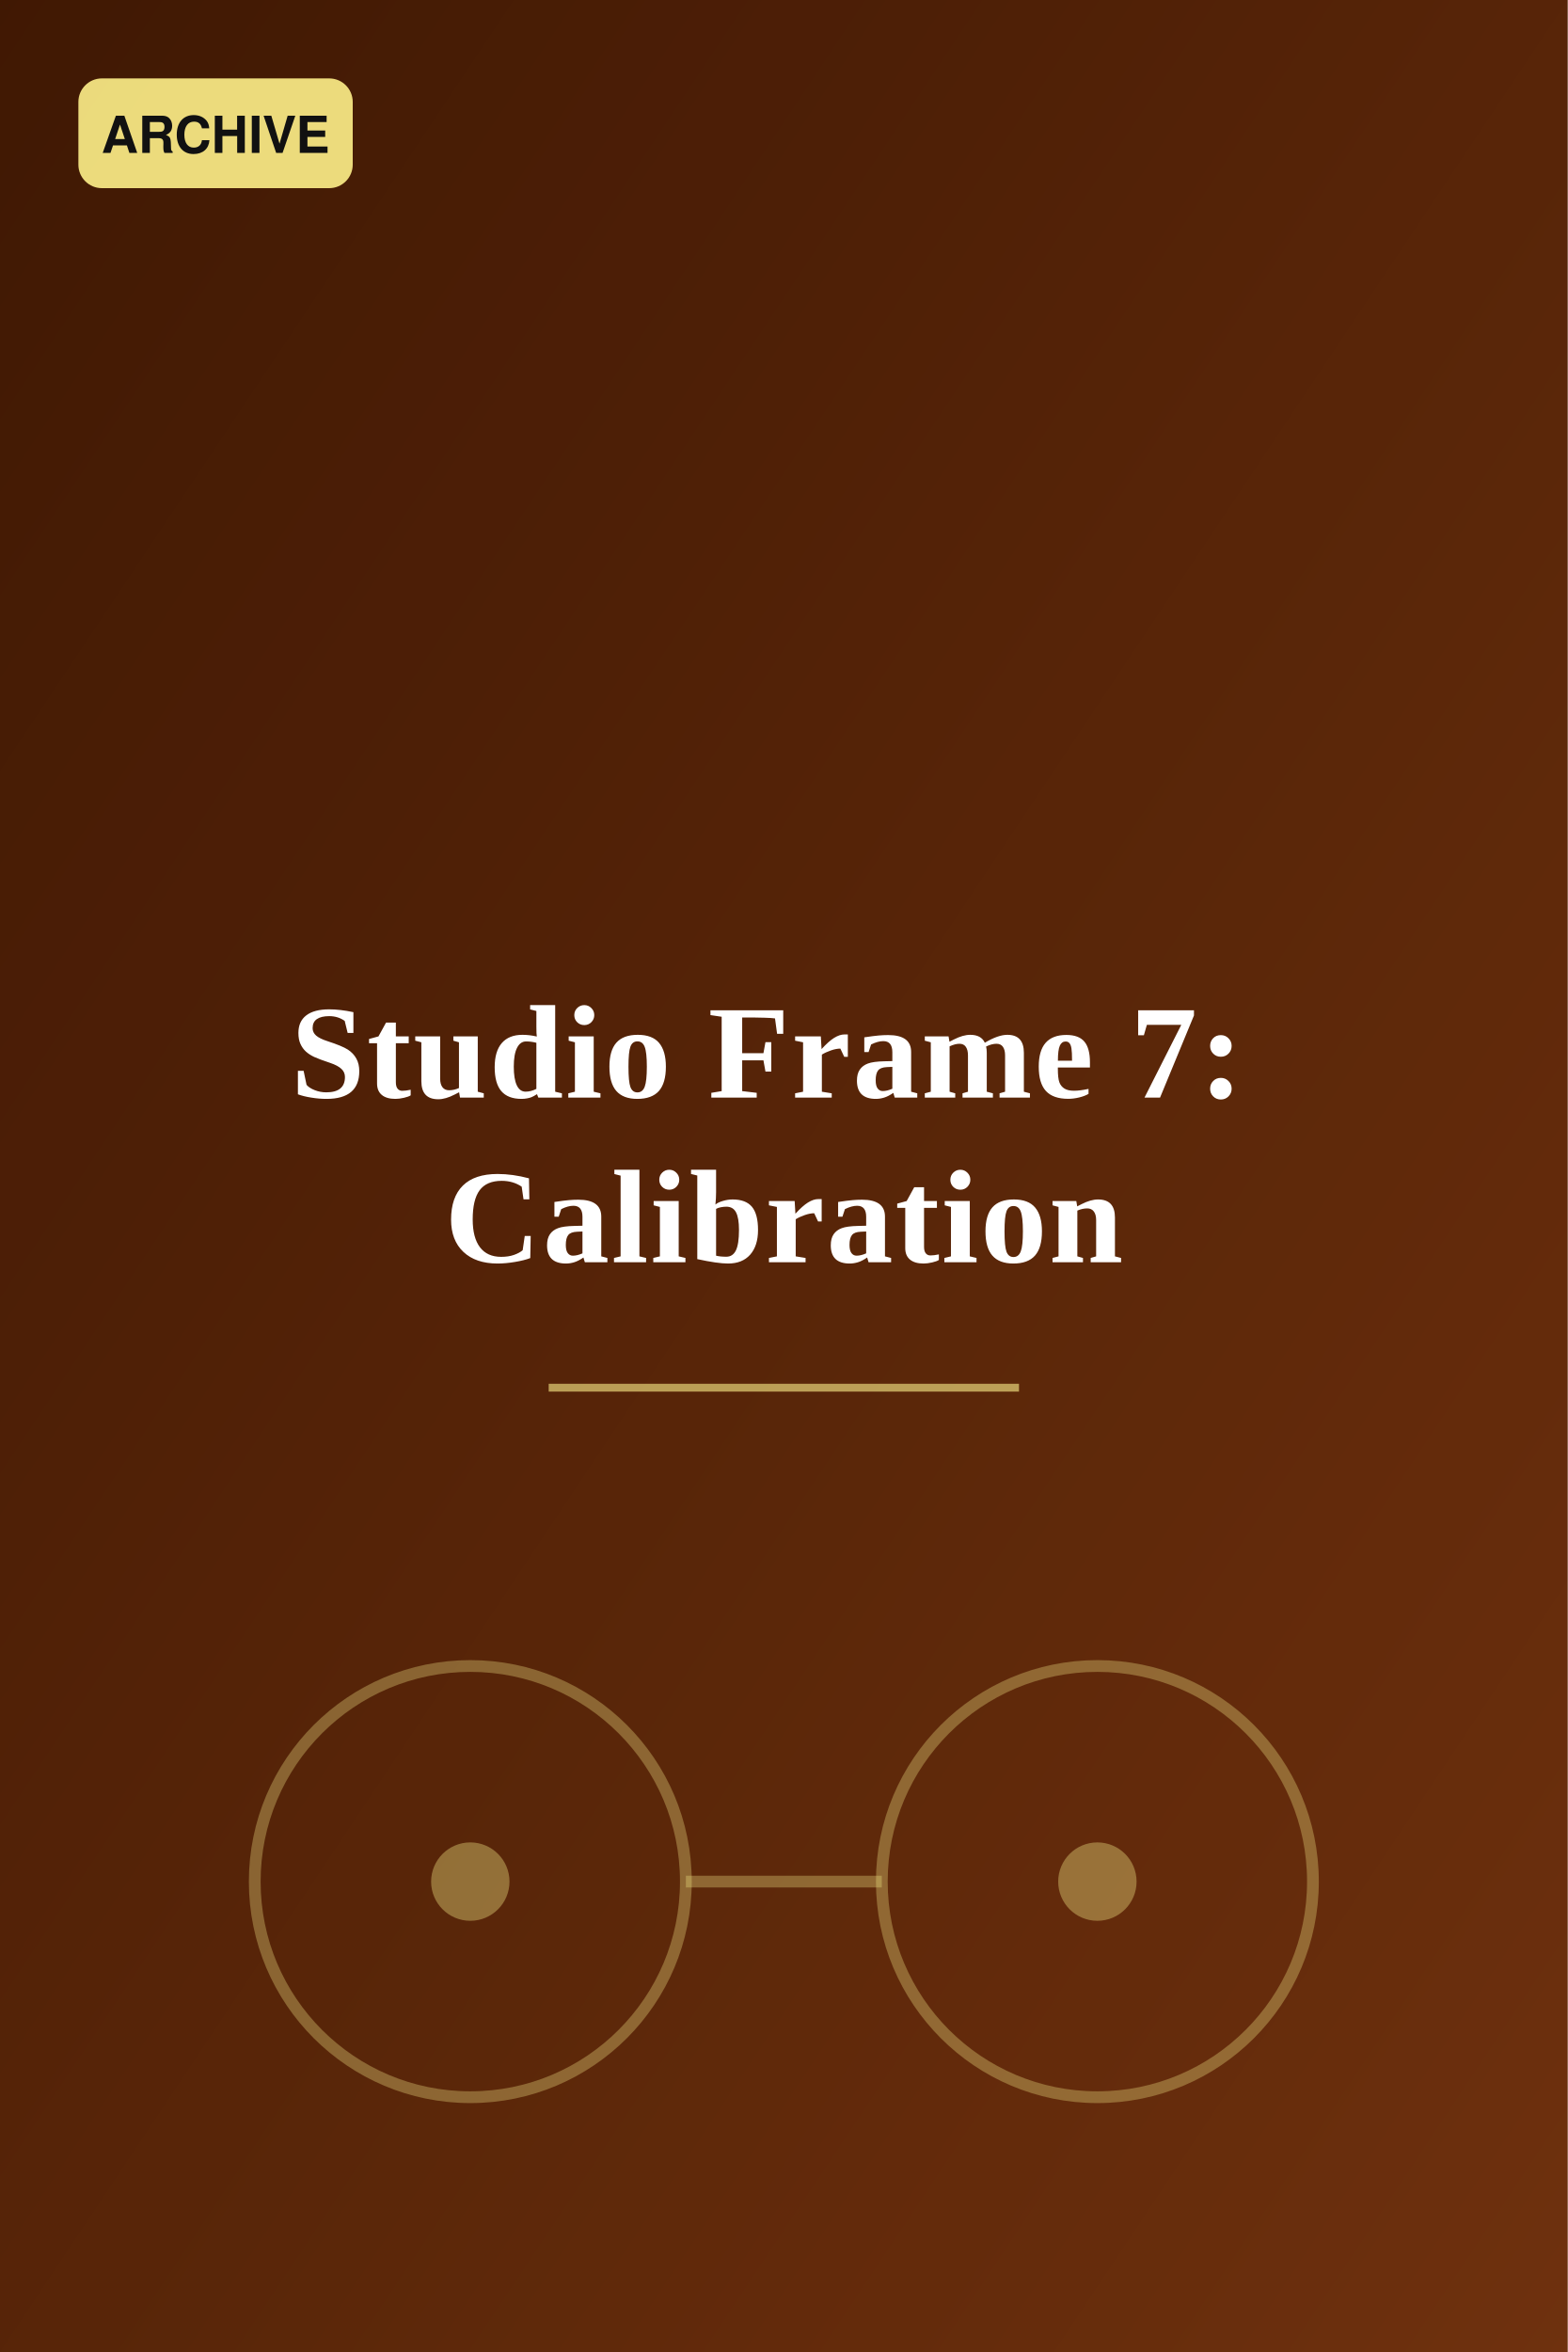
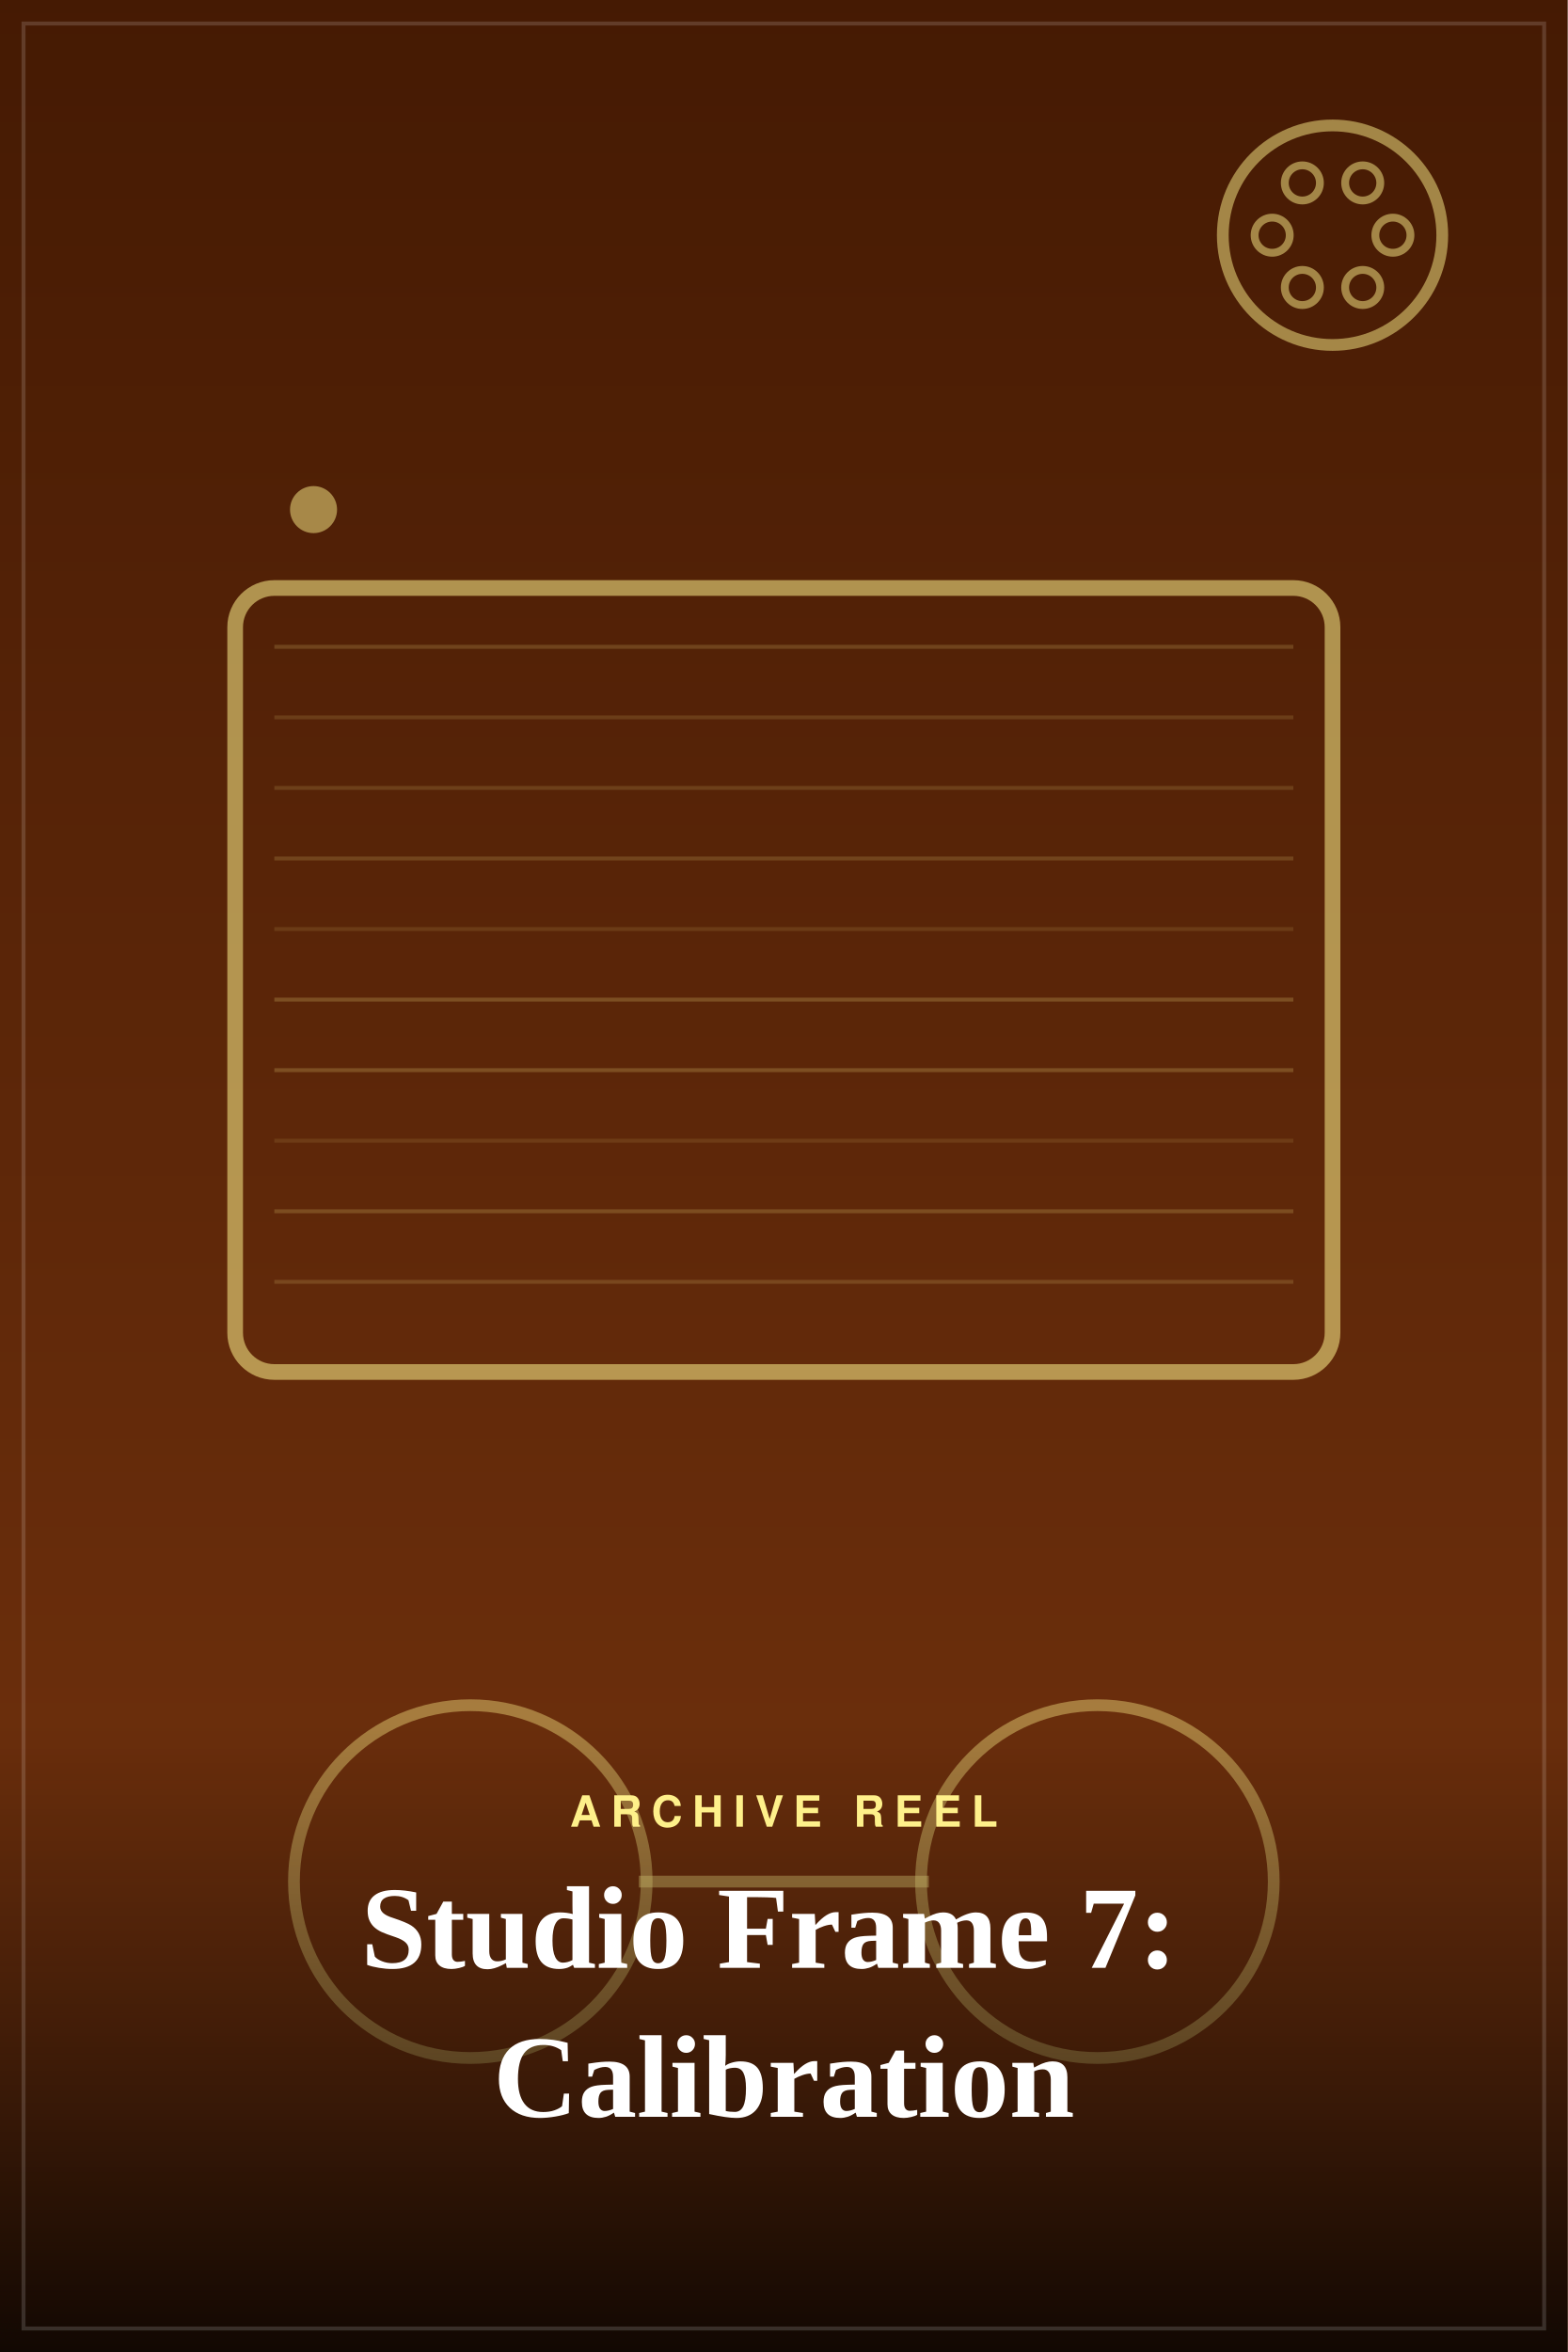
<svg xmlns="http://www.w3.org/2000/svg" viewBox="0 0 400 600">
  <defs>
-     <linearGradient id="bg" x1="0" y1="0" x2="1" y2="1">
+     <linearGradient id="sky-studio-frame-7" x1="0" y1="0" x2="0" y2="1">
      <stop offset="0%" stop-color="#451a03" />
      <stop offset="100%" stop-color="#78350f" />
    </linearGradient>
+     <linearGradient id="scrim-studio-frame-7" x1="0" y1="0" x2="0" y2="1">
+       <stop offset="0%" stop-color="#000" stop-opacity="0" />
+       <stop offset="100%" stop-color="#000" stop-opacity="0.85" />
+     </linearGradient>
  </defs>
-   <rect width="400" height="600" fill="url(#bg)" />
-   <circle cx="120" cy="480" r="55" fill="none" stroke="#fef08a" stroke-width="3" opacity="0.35" />
-   <circle cx="280" cy="480" r="55" fill="none" stroke="#fef08a" stroke-width="3" opacity="0.35" />
-   <circle cx="120" cy="480" r="10" fill="#fef08a" opacity="0.4" />
-   <circle cx="280" cy="480" r="10" fill="#fef08a" opacity="0.4" />
-   <line x1="175" y1="480" x2="225" y2="480" stroke="#fef08a" stroke-width="3" opacity="0.35" />
-   <rect x="0" y="0" width="400" height="600" fill="#000" opacity="0.08" />
-   <rect x="20" y="20" width="70" height="28" rx="6" fill="#fef08a" opacity="0.9" />
-   <text x="55" y="39" font-family="Helvetica, Arial, sans-serif" font-size="13" font-weight="700" fill="#111" text-anchor="middle">ARCHIVE</text>
-   <text x="200" y="280" font-family="Georgia, 'Times New Roman', serif" font-size="34" font-weight="700" fill="#fff" text-anchor="middle" style="letter-spacing:0.5px">
+   <rect width="400" height="600" fill="url(#sky-studio-frame-7)" />
+   <rect x="60" y="150" width="280" height="200" rx="10" fill="none" stroke="#fef08a" stroke-width="4" opacity="0.55" />
+   <circle cx="80" cy="130" r="6" fill="#fef08a" opacity="0.5" />
+   <line x1="70" y1="165" x2="330" y2="165" stroke="#fef08a" stroke-width="1" opacity="0.17" />
+   <line x1="70" y1="183" x2="330" y2="183" stroke="#fef08a" stroke-width="1" opacity="0.13" />
+   <line x1="70" y1="201" x2="330" y2="201" stroke="#fef08a" stroke-width="1" opacity="0.14" />
+   <line x1="70" y1="219" x2="330" y2="219" stroke="#fef08a" stroke-width="1" opacity="0.16" />
+   <line x1="70" y1="237" x2="330" y2="237" stroke="#fef08a" stroke-width="1" opacity="0.11" />
+   <line x1="70" y1="255" x2="330" y2="255" stroke="#fef08a" stroke-width="1" opacity="0.2" />
+   <line x1="70" y1="273" x2="330" y2="273" stroke="#fef08a" stroke-width="1" opacity="0.2" />
+   <line x1="70" y1="291" x2="330" y2="291" stroke="#fef08a" stroke-width="1" opacity="0.1" />
+   <line x1="70" y1="309" x2="330" y2="309" stroke="#fef08a" stroke-width="1" opacity="0.18" />
+   <line x1="70" y1="327" x2="330" y2="327" stroke="#fef08a" stroke-width="1" opacity="0.15" />
+   <circle cx="120" cy="480" r="45" fill="none" stroke="#fef08a" stroke-width="3" opacity="0.4" />
+   <circle cx="280" cy="480" r="45" fill="none" stroke="#fef08a" stroke-width="3" opacity="0.4" />
+   <line x1="163" y1="480" x2="237" y2="480" stroke="#fef08a" stroke-width="3" opacity="0.4" />
+   <circle cx="340" cy="60" r="28" fill="none" stroke="#fef08a" stroke-width="3" opacity="0.5" />
+   <circle cx="355.4" cy="60" r="4.48" fill="none" stroke="#fef08a" stroke-width="2" opacity="0.5" />
+   <circle cx="347.7" cy="73.337" r="4.48" fill="none" stroke="#fef08a" stroke-width="2" opacity="0.5" />
+   <circle cx="332.3" cy="73.337" r="4.48" fill="none" stroke="#fef08a" stroke-width="2" opacity="0.5" />
+   <circle cx="324.6" cy="60" r="4.48" fill="none" stroke="#fef08a" stroke-width="2" opacity="0.5" />
+   <circle cx="332.3" cy="46.663" r="4.48" fill="none" stroke="#fef08a" stroke-width="2" opacity="0.5" />
+   <circle cx="347.7" cy="46.663" r="4.48" fill="none" stroke="#fef08a" stroke-width="2" opacity="0.5" />
+   <rect x="0" y="440" width="400" height="160" fill="url(#scrim-studio-frame-7)" />
+   <text x="200" y="466" font-family="Helvetica, Arial, sans-serif" font-size="11" font-weight="700" letter-spacing="2.5" fill="#fef08a" text-anchor="middle">ARCHIVE REEL</text>
+   <text x="200" y="502" font-family="Georgia, 'Times New Roman', serif" font-size="30" font-weight="700" fill="#fff" text-anchor="middle">
    <tspan x="200" dy="0">Studio Frame 7:</tspan>
-     <tspan x="200" dy="42">Calibration</tspan>
+     <tspan x="200" dy="38">Calibration</tspan>
  </text>
-   <line x1="140" y1="354" x2="260" y2="354" stroke="#fef08a" stroke-width="2" opacity="0.6" />
+   <rect x="6" y="6" width="388" height="588" fill="none" stroke="#fff" stroke-width="1" opacity="0.15" />
</svg>
